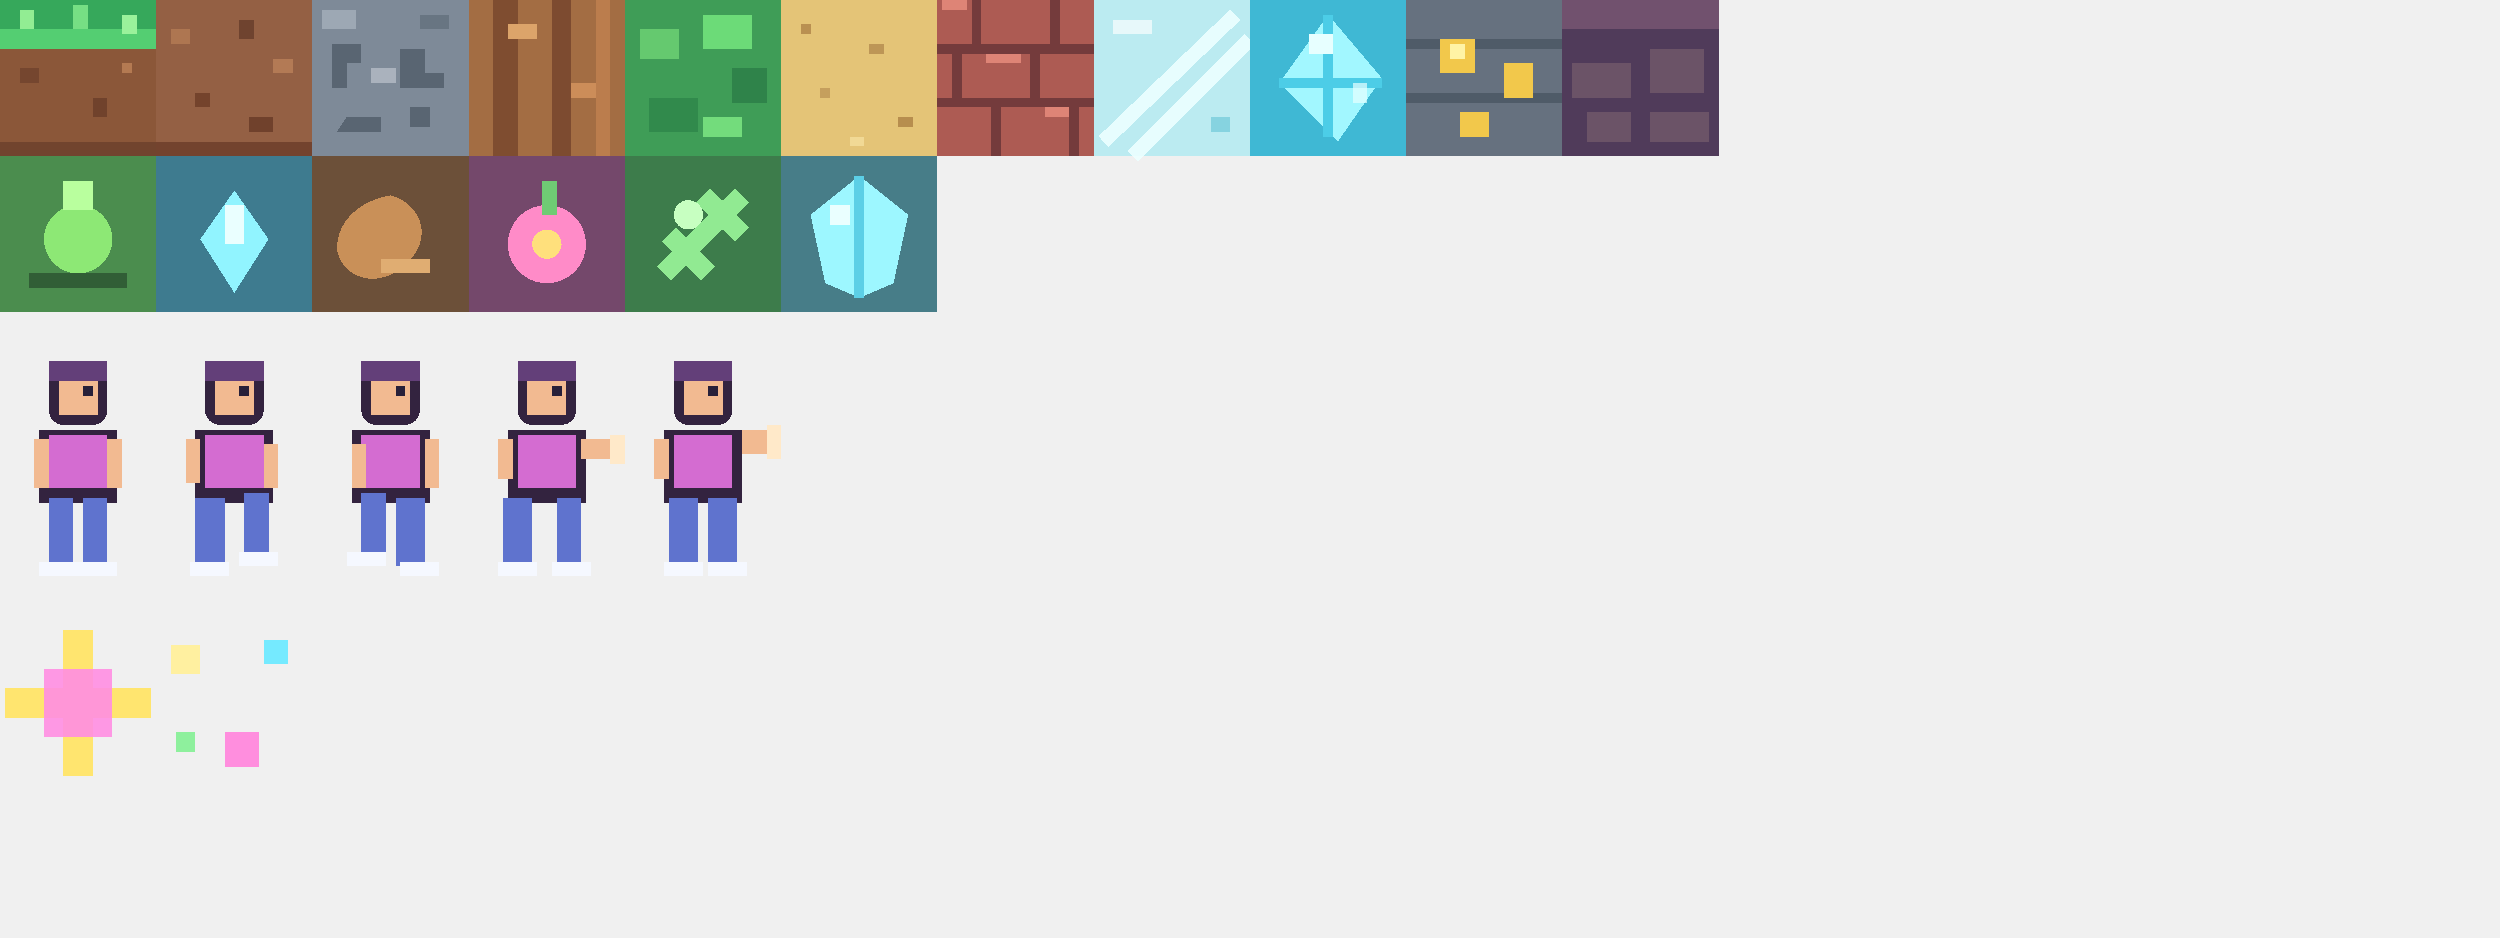
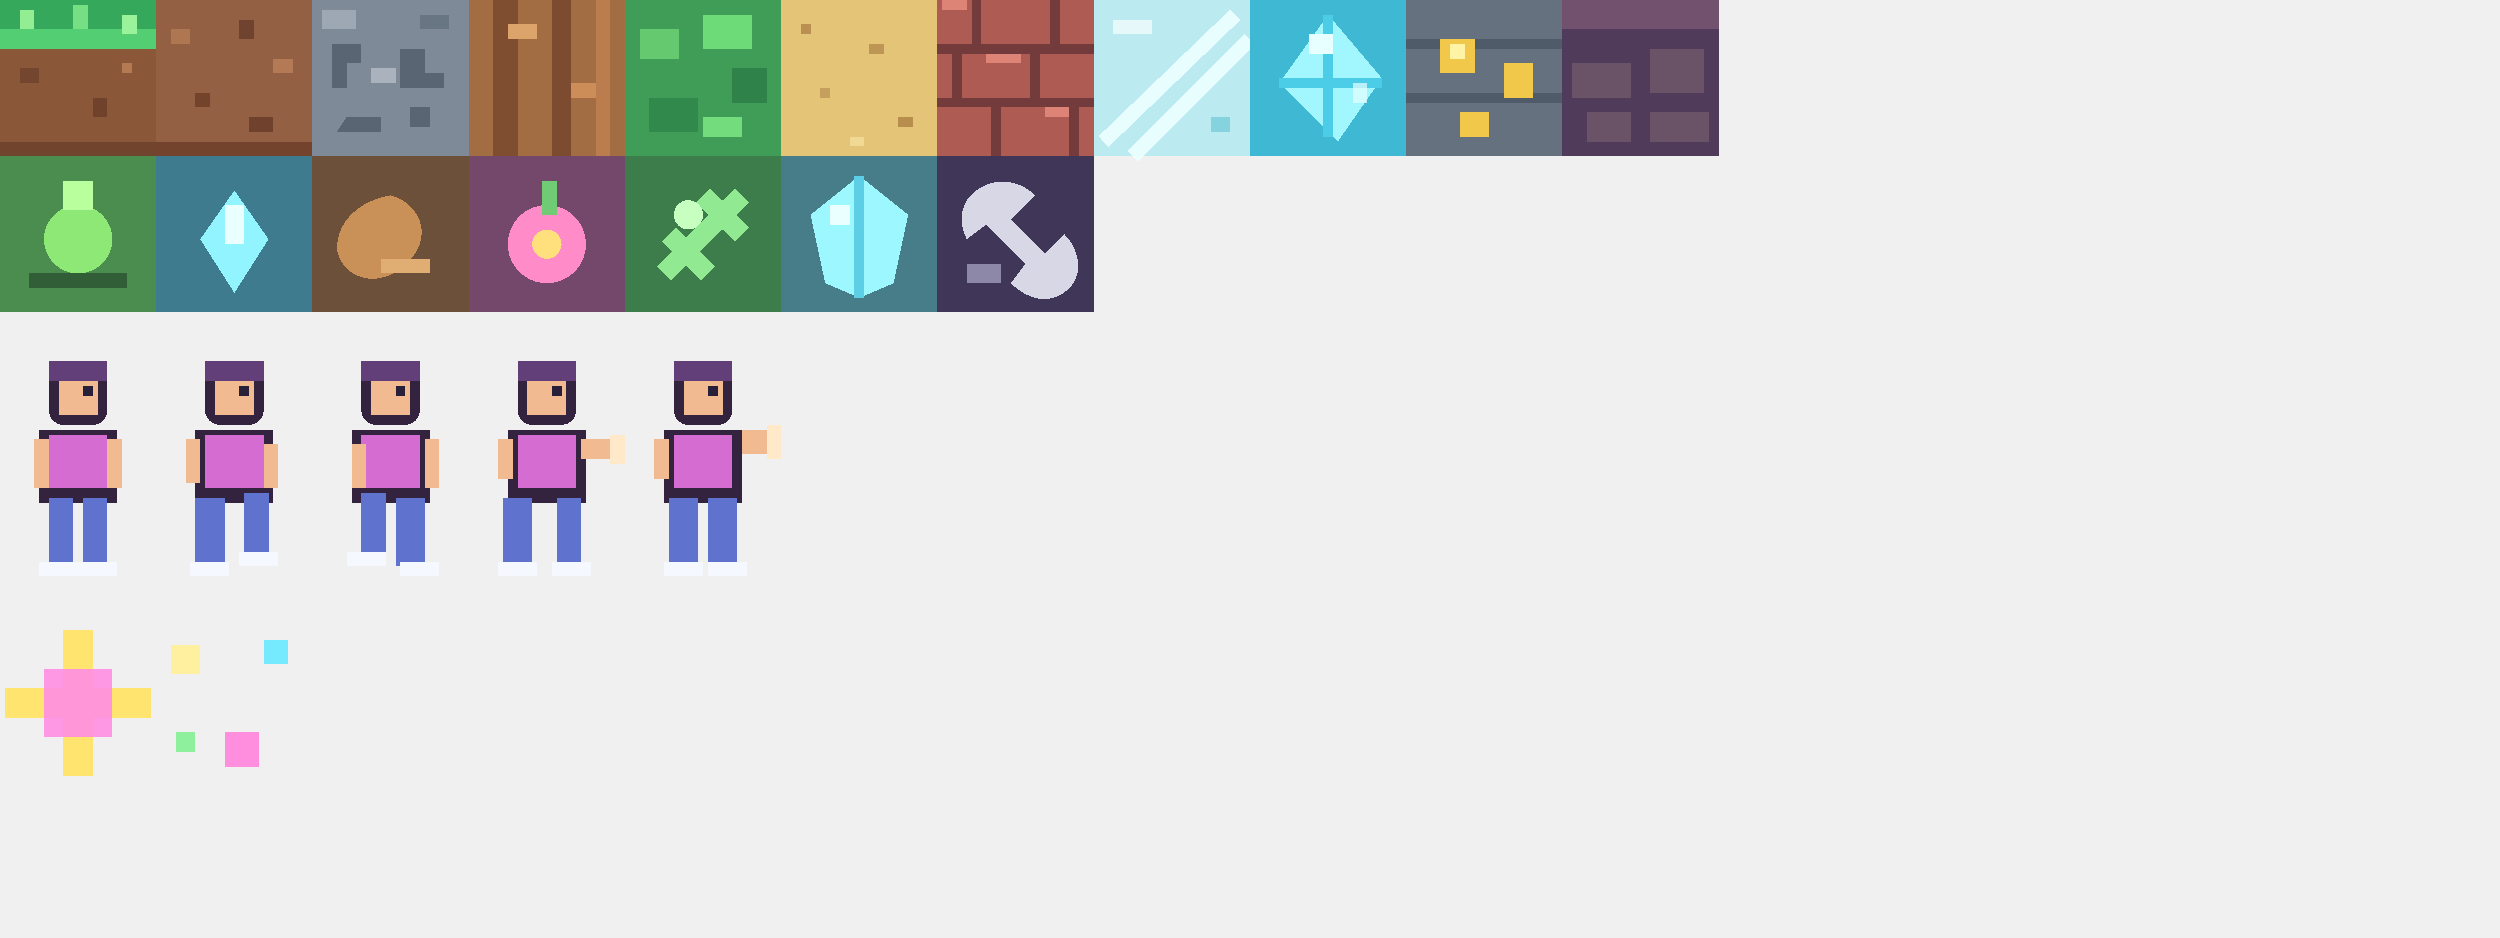
<svg xmlns="http://www.w3.org/2000/svg" width="512" height="192" viewBox="0 0 512 192" shape-rendering="crispEdges">
  <defs>
    <linearGradient id="sky" x1="0" y1="0" x2="0" y2="1">
      <stop stop-color="#78d9ff" />
      <stop offset="1" stop-color="#c9f3ff" />
    </linearGradient>
    <filter id="none">
      <feComponentTransfer />
    </filter>
  </defs>
  <g transform="translate(0,0)">
    <rect width="32" height="32" fill="#8b5739" />
    <rect width="32" height="8" fill="#36a85b" />
    <rect y="6" width="32" height="4" fill="#54ce72" />
    <rect x="4" y="2" width="3" height="4" fill="#92ed93" />
    <rect x="15" y="1" width="3" height="5" fill="#76df84" />
    <rect x="25" y="3" width="3" height="4" fill="#9af29b" />
    <rect x="4" y="14" width="4" height="3" fill="#75462f" />
    <rect x="19" y="20" width="3" height="4" fill="#70422c" />
    <rect x="25" y="13" width="2" height="2" fill="#b47a52" />
    <rect y="29" width="32" height="3" fill="#71442e" />
  </g>
  <g transform="translate(32,0)">
    <rect width="32" height="32" fill="#946044" />
    <rect x="3" y="6" width="4" height="3" fill="#ae7651" />
    <rect x="17" y="4" width="3" height="4" fill="#6f432f" />
    <rect x="24" y="12" width="4" height="3" fill="#b37a55" />
    <rect x="8" y="19" width="3" height="3" fill="#74432c" />
    <rect x="19" y="24" width="5" height="3" fill="#70412c" />
    <rect y="29" width="32" height="3" fill="#73432e" />
  </g>
  <g transform="translate(64,0)">
    <rect width="32" height="32" fill="#7e8a98" />
    <rect x="2" y="2" width="7" height="4" fill="#9da8b4" />
    <rect x="22" y="3" width="6" height="3" fill="#687582" />
    <path d="M4 9h6v4H7v5H4zm14 1h5v5h4v3h-9zM7 24h7v3H5zm13-2h4v4h-4z" fill="#596572" />
    <rect x="12" y="14" width="5" height="3" fill="#aab2bd" />
  </g>
  <g transform="translate(96,0)">
    <rect width="32" height="32" fill="#a36d43" />
    <rect x="5" width="5" height="32" fill="#7f4d30" />
    <rect x="17" width="4" height="32" fill="#7d4b30" />
    <rect x="26" width="3" height="32" fill="#bb7d4d" />
    <rect x="8" y="5" width="6" height="3" fill="#dca46a" />
    <rect x="21" y="17" width="5" height="3" fill="#cc8d59" />
  </g>
  <g transform="translate(128,0)">
    <rect width="32" height="32" fill="#3f9d57" />
    <rect x="3" y="6" width="8" height="6" fill="#65c96f" />
    <rect x="16" y="3" width="10" height="7" fill="#6cdb78" />
    <rect x="22" y="14" width="7" height="7" fill="#2f834a" />
    <rect x="5" y="20" width="10" height="7" fill="#318a4c" />
    <rect x="16" y="24" width="8" height="4" fill="#73dc7c" />
  </g>
  <g transform="translate(160,0)">
    <rect width="32" height="32" fill="#e4c477" />
    <rect x="4" y="5" width="2" height="2" fill="#b99051" />
    <rect x="18" y="9" width="3" height="2" fill="#bd9656" />
    <rect x="8" y="18" width="2" height="2" fill="#c59f5d" />
    <rect x="24" y="24" width="3" height="2" fill="#b78e4e" />
    <rect x="14" y="28" width="3" height="2" fill="#f1d995" />
  </g>
  <g transform="translate(192,0)">
    <rect width="32" height="32" fill="#ad5b53" />
    <path d="M0 10h32M0 21h32M8 0v10M24 0v10M4 10v11M20 10v11M12 21v11M28 21v11" stroke="#743b3c" stroke-width="2" />
    <path d="M1 1h5M10 12h7M22 23h5" stroke="#de8476" stroke-width="2" />
  </g>
  <g transform="translate(224,0)">
    <rect width="32" height="32" fill="#9ee8f2" fill-opacity=".65" />
    <path d="M2 29L29 3M8 32L32 8" stroke="#ecffff" stroke-width="3" opacity=".9" />
    <rect x="4" y="4" width="8" height="3" fill="#fff" opacity=".65" />
    <rect x="24" y="24" width="4" height="3" fill="#52bcd0" opacity=".5" />
  </g>
  <g transform="translate(256,0)">
    <rect width="32" height="32" fill="#3fb8d4" />
    <path d="M16 3L27 16 18 29 6 17z" fill="#a2f7ff" />
    <path d="M16 3v25M6 17h21" stroke="#4ccde7" stroke-width="2" />
    <rect x="12" y="7" width="5" height="4" fill="#e7ffff" />
    <rect x="21" y="17" width="3" height="4" fill="#e7ffff" opacity=".7" />
  </g>
  <g transform="translate(288,0)">
    <rect width="32" height="32" fill="#66717f" />
    <path d="M0 9h32M0 20h32" stroke="#4f5b68" stroke-width="2" />
    <path d="M7 8h7v7H7zM20 13h6v7h-6zM11 23h6v5h-6z" fill="#f2c84b" />
    <rect x="9" y="9" width="3" height="3" fill="#fff3a5" />
  </g>
  <g transform="translate(320,0)">
    <rect width="32" height="32" fill="#503b5a" />
    <rect width="32" height="6" fill="#71516e" />
    <path d="M2 13h12v7H2zM18 10h11v9H18zM5 23h9v6H5zM18 23h12v6H18z" fill="#6b5367" />
  </g>
  <g transform="translate(0,32)">
    <rect width="32" height="32" fill="#4b8d4e" />
    <circle cx="16" cy="17" r="7" fill="#8de875" />
    <rect x="13" y="5" width="6" height="6" fill="#b9ff9e" />
    <rect x="6" y="24" width="20" height="3" fill="#315e36" />
  </g>
  <g transform="translate(32,32)">
    <rect width="32" height="32" fill="#3e7b8f" />
    <path d="M16 7l7 10-7 11L9 17z" fill="#91f4ff" />
    <rect x="14" y="10" width="4" height="8" fill="#eaffff" />
  </g>
  <g transform="translate(64,32)">
    <rect width="32" height="32" fill="#6c5039" />
    <path d="M16 8c7 2 9 10 2 15-5 4-12 2-13-4 0-6 5-10 11-11z" fill="#c99058" />
    <rect x="14" y="21" width="10" height="3" fill="#e0ad72" />
  </g>
  <g transform="translate(96,32)">
    <rect width="32" height="32" fill="#74486b" />
    <circle cx="16" cy="18" r="8" fill="#ff8bc8" />
    <circle cx="16" cy="18" r="3" fill="#ffe07c" />
    <rect x="15" y="5" width="3" height="7" fill="#6fcb74" />
  </g>
  <g transform="translate(128,32)">
    <rect width="32" height="32" fill="#3d7c4b" />
    <path d="M8 24L24 8M9 16l8 8M16 8l8 8" stroke="#91ea92" stroke-width="4" />
    <circle cx="13" cy="12" r="3" fill="#c7ffc1" />
  </g>
  <g transform="translate(160,32)">
    <rect width="32" height="32" fill="#477d88" />
    <path d="M16 4l10 8-3 14-7 3-7-3-3-14z" fill="#9df7ff" />
    <path d="M16 4v25" stroke="#5ccfe6" stroke-width="2" />
    <rect x="10" y="10" width="4" height="4" fill="#eaffff" />
  </g>
+   <g transform="translate(192,32)">
+     <rect width="32" height="32" fill="#403758" />
+     <path d="M8 7c4-3 9-2 12 1l-5 5 7 7 4-4c3 3 4 8 1 11-4 4-9 2-12-1l3-4-8-8-4 3c-2-4-1-8 2-10z" fill="#d8d7e6" />
+     <rect x="6" y="22" width="7" height="4" fill="#8d88a8" />
+   </g>
  <g transform="translate(0,72)">
    <rect x="10" y="2" width="12" height="13" rx="3" fill="#33233f" />
    <rect x="12" y="4" width="8" height="9" fill="#f2ba91" />
    <rect x="10" y="2" width="12" height="4" fill="#633f79" />
    <rect x="17" y="7" width="2" height="2" fill="#282039" />
    <rect x="8" y="16" width="16" height="15" fill="#33233f" />
    <rect x="10" y="17" width="12" height="11" fill="#d46cd1" />
    <rect x="7" y="18" width="3" height="10" fill="#f2ba91" />
    <rect x="22" y="18" width="3" height="10" fill="#f2ba91" />
    <rect x="10" y="30" width="5" height="14" fill="#5f73ce" />
    <rect x="17" y="30" width="5" height="14" fill="#5f73ce" />
    <rect x="8" y="43" width="8" height="3" fill="#f5f8ff" />
    <rect x="16" y="43" width="8" height="3" fill="#f5f8ff" />
  </g>
  <g transform="translate(32,72)">
    <rect x="10" y="2" width="12" height="13" rx="3" fill="#33233f" />
    <rect x="12" y="4" width="8" height="9" fill="#f2ba91" />
    <rect x="10" y="2" width="12" height="4" fill="#633f79" />
    <rect x="17" y="7" width="2" height="2" fill="#282039" />
    <rect x="8" y="16" width="16" height="15" fill="#33233f" />
    <rect x="10" y="17" width="12" height="11" fill="#d46cd1" />
    <rect x="6" y="18" width="3" height="9" fill="#f2ba91" />
    <rect x="22" y="19" width="3" height="9" fill="#f2ba91" />
    <rect x="8" y="30" width="6" height="14" fill="#5f73ce" />
    <rect x="18" y="29" width="5" height="13" fill="#5f73ce" />
    <rect x="7" y="43" width="8" height="3" fill="#f5f8ff" />
    <rect x="17" y="41" width="8" height="3" fill="#f5f8ff" />
  </g>
  <g transform="translate(64,72)">
    <rect x="10" y="2" width="12" height="13" rx="3" fill="#33233f" />
    <rect x="12" y="4" width="8" height="9" fill="#f2ba91" />
    <rect x="10" y="2" width="12" height="4" fill="#633f79" />
    <rect x="17" y="7" width="2" height="2" fill="#282039" />
    <rect x="8" y="16" width="16" height="15" fill="#33233f" />
    <rect x="10" y="17" width="12" height="11" fill="#d46cd1" />
    <rect x="8" y="19" width="3" height="9" fill="#f2ba91" />
    <rect x="23" y="18" width="3" height="10" fill="#f2ba91" />
    <rect x="10" y="29" width="5" height="13" fill="#5f73ce" />
    <rect x="17" y="30" width="6" height="14" fill="#5f73ce" />
    <rect x="7" y="41" width="8" height="3" fill="#f5f8ff" />
    <rect x="18" y="43" width="8" height="3" fill="#f5f8ff" />
  </g>
  <g transform="translate(96,72)">
    <rect x="10" y="2" width="12" height="13" rx="3" fill="#33233f" />
    <rect x="12" y="4" width="8" height="9" fill="#f2ba91" />
    <rect x="10" y="2" width="12" height="4" fill="#633f79" />
    <rect x="17" y="7" width="2" height="2" fill="#282039" />
    <rect x="8" y="16" width="16" height="15" fill="#33233f" />
    <rect x="10" y="17" width="12" height="11" fill="#d46cd1" />
    <rect x="6" y="18" width="3" height="8" fill="#f2ba91" />
    <rect x="23" y="18" width="8" height="4" fill="#f2ba91" />
    <rect x="29" y="17" width="3" height="6" fill="#ffe9c9" />
    <rect x="7" y="30" width="6" height="14" fill="#5f73ce" />
    <rect x="18" y="30" width="5" height="14" fill="#5f73ce" />
    <rect x="6" y="43" width="8" height="3" fill="#f5f8ff" />
    <rect x="17" y="43" width="8" height="3" fill="#f5f8ff" />
  </g>
  <g transform="translate(128,72)">
    <rect x="10" y="2" width="12" height="13" rx="3" fill="#33233f" />
    <rect x="12" y="4" width="8" height="9" fill="#f2ba91" />
    <rect x="10" y="2" width="12" height="4" fill="#633f79" />
    <rect x="17" y="7" width="2" height="2" fill="#282039" />
    <rect x="8" y="16" width="16" height="15" fill="#33233f" />
    <rect x="10" y="17" width="12" height="11" fill="#d46cd1" />
    <rect x="6" y="18" width="3" height="8" fill="#f2ba91" />
    <rect x="24" y="16" width="8" height="5" fill="#f2ba91" />
    <rect x="29" y="15" width="3" height="7" fill="#ffe9c9" />
    <rect x="9" y="30" width="6" height="14" fill="#5f73ce" />
    <rect x="17" y="30" width="6" height="14" fill="#5f73ce" />
    <rect x="8" y="43" width="8" height="3" fill="#f5f8ff" />
    <rect x="17" y="43" width="8" height="3" fill="#f5f8ff" />
  </g>
  <g transform="translate(0,128)">
    <rect x="13" y="1" width="6" height="30" fill="#ffe56f" />
    <rect x="1" y="13" width="30" height="6" fill="#ffe56f" />
    <rect x="9" y="9" width="14" height="14" fill="#ff8ee2" opacity=".9" />
  </g>
  <g transform="translate(32,128)">
    <rect x="3" y="4" width="6" height="6" fill="#fff0a0" />
    <rect x="22" y="3" width="5" height="5" fill="#75eaff" />
    <rect x="14" y="22" width="7" height="7" fill="#ff8ede" />
    <rect x="4" y="22" width="4" height="4" fill="#8ef09d" />
  </g>
</svg>
